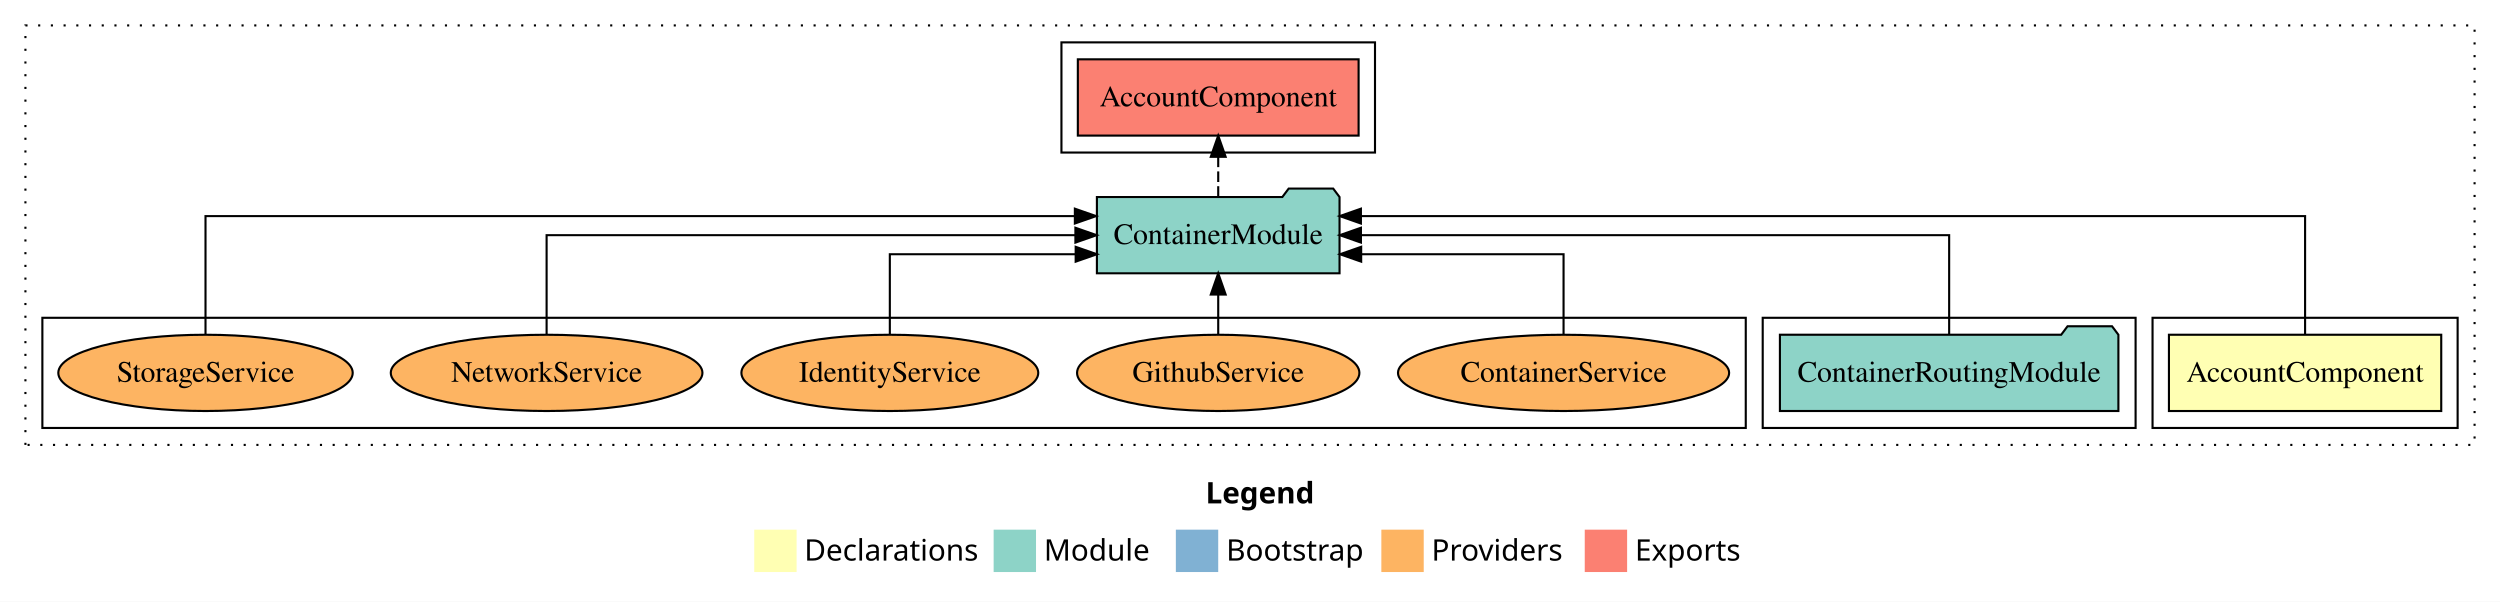
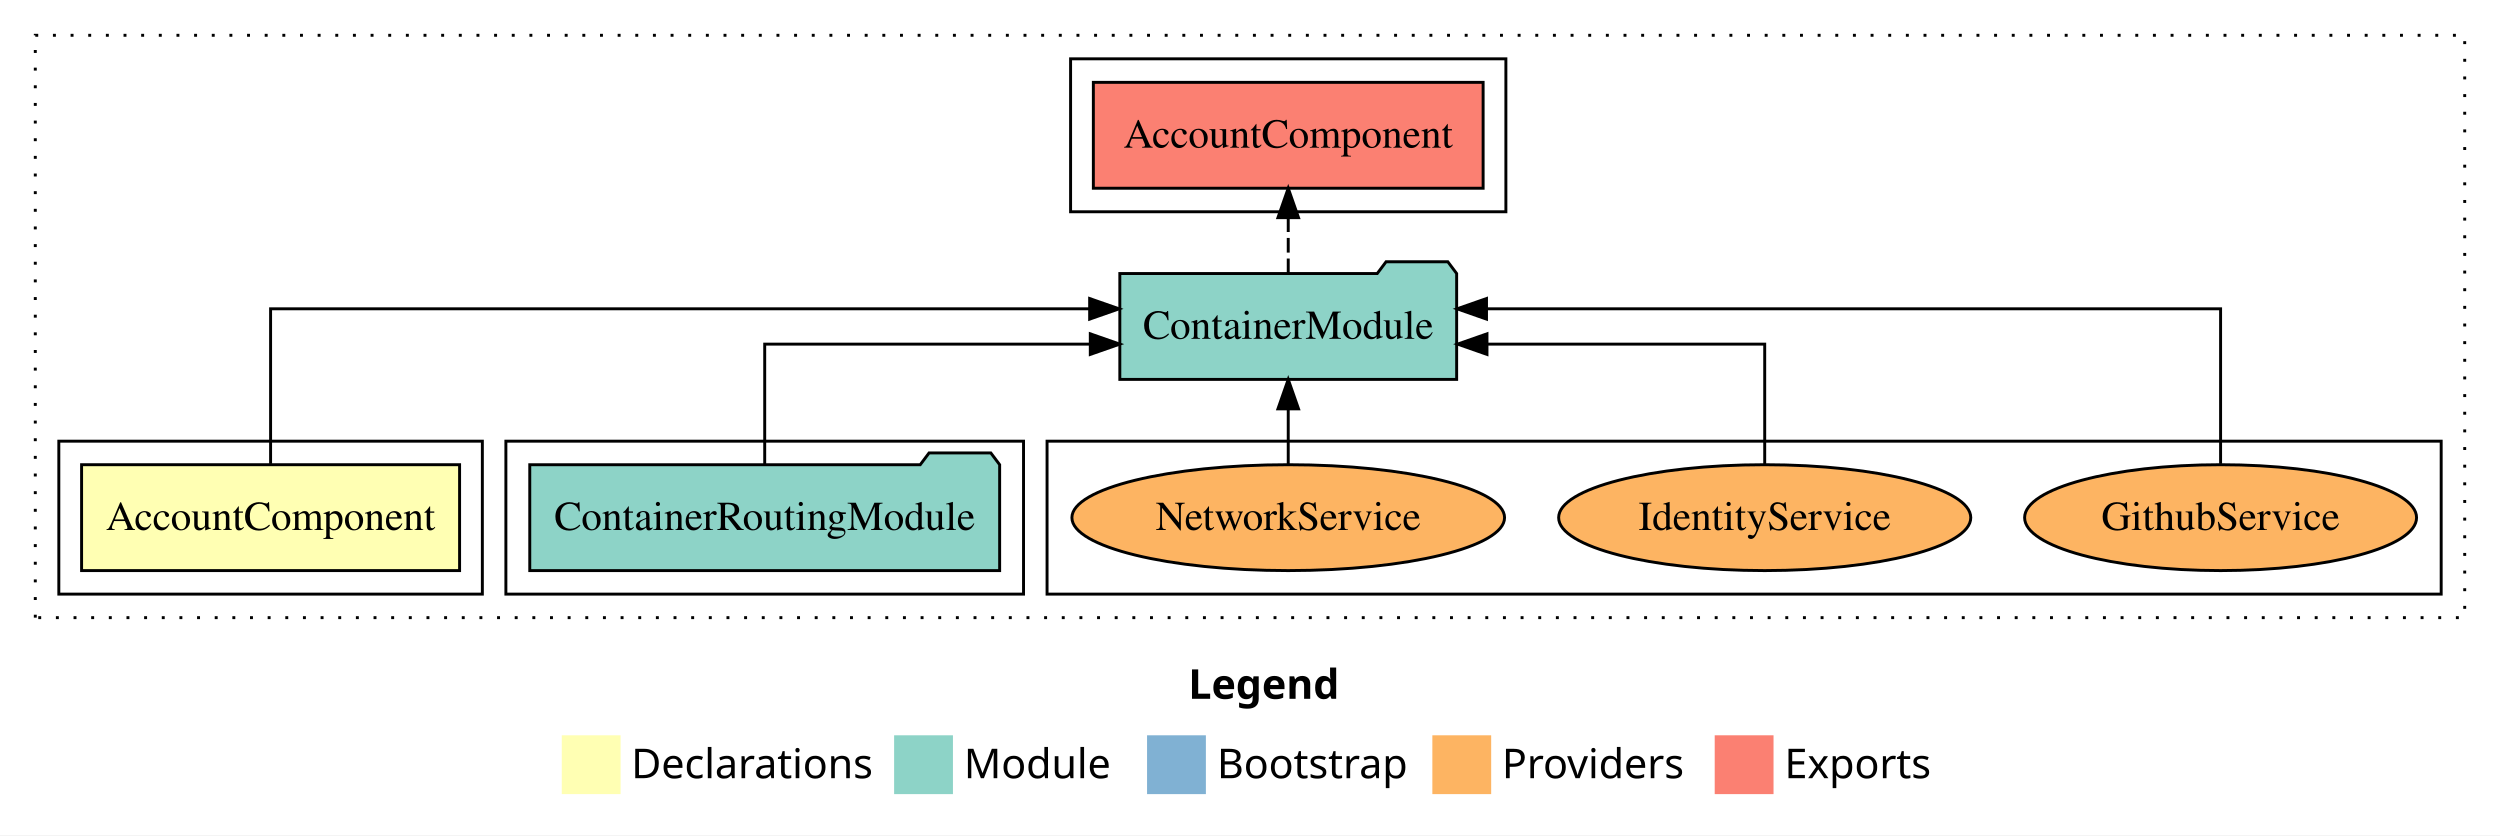
- <svg xmlns="http://www.w3.org/2000/svg" width="1180pt" height="284pt" viewBox="0.00 0.00 1180.00 284.00">
+ <svg xmlns="http://www.w3.org/2000/svg" width="850pt" height="284pt" viewBox="0.00 0.00 850.00 284.00">
  <g id="graph0" class="graph" transform="scale(1 1) rotate(0) translate(4 280)">
-     <polygon fill="white" stroke="transparent" points="-4,4 -4,-280 1176,-280 1176,4 -4,4" />
-     <text text-anchor="start" x="565.01" y="-42.4" font-family="sans-serif" font-weight="bold" font-size="14.00">Legend</text>
-     <polygon fill="#ffffb3" stroke="transparent" points="352,-10 352,-30 372,-30 372,-10 352,-10" />
-     <text text-anchor="start" x="375.63" y="-15.4" font-family="sans-serif" font-size="14.00">  Declarations</text>
-     <polygon fill="#8dd3c7" stroke="transparent" points="465,-10 465,-30 485,-30 485,-10 465,-10" />
-     <text text-anchor="start" x="488.73" y="-15.4" font-family="sans-serif" font-size="14.00">  Module</text>
-     <polygon fill="#80b1d3" stroke="transparent" points="551,-10 551,-30 571,-30 571,-10 551,-10" />
-     <text text-anchor="start" x="574.78" y="-15.4" font-family="sans-serif" font-size="14.00">  Bootstrap</text>
-     <polygon fill="#fdb462" stroke="transparent" points="648,-10 648,-30 668,-30 668,-10 648,-10" />
-     <text text-anchor="start" x="671.67" y="-15.4" font-family="sans-serif" font-size="14.00">  Providers</text>
-     <polygon fill="#fb8072" stroke="transparent" points="744,-10 744,-30 764,-30 764,-10 744,-10" />
-     <text text-anchor="start" x="767.73" y="-15.4" font-family="sans-serif" font-size="14.00">  Exports</text>
+     <polygon fill="white" stroke="transparent" points="-4,4 -4,-280 846,-280 846,4 -4,4" />
+     <text text-anchor="start" x="400.01" y="-42.4" font-family="sans-serif" font-weight="bold" font-size="14.00">Legend</text>
+     <polygon fill="#ffffb3" stroke="transparent" points="187,-10 187,-30 207,-30 207,-10 187,-10" />
+     <text text-anchor="start" x="210.63" y="-15.4" font-family="sans-serif" font-size="14.00">  Declarations</text>
+     <polygon fill="#8dd3c7" stroke="transparent" points="300,-10 300,-30 320,-30 320,-10 300,-10" />
+     <text text-anchor="start" x="323.73" y="-15.4" font-family="sans-serif" font-size="14.00">  Module</text>
+     <polygon fill="#80b1d3" stroke="transparent" points="386,-10 386,-30 406,-30 406,-10 386,-10" />
+     <text text-anchor="start" x="409.78" y="-15.4" font-family="sans-serif" font-size="14.00">  Bootstrap</text>
+     <polygon fill="#fdb462" stroke="transparent" points="483,-10 483,-30 503,-30 503,-10 483,-10" />
+     <text text-anchor="start" x="506.67" y="-15.4" font-family="sans-serif" font-size="14.00">  Providers</text>
+     <polygon fill="#fb8072" stroke="transparent" points="579,-10 579,-30 599,-30 599,-10 579,-10" />
+     <text text-anchor="start" x="602.73" y="-15.4" font-family="sans-serif" font-size="14.00">  Exports</text>
    <g id="clust1" class="cluster">
-       <polygon fill="none" stroke="black" stroke-dasharray="1,5" points="8,-70 8,-268 1164,-268 1164,-70 8,-70" />
+       <polygon fill="none" stroke="black" stroke-dasharray="1,5" points="8,-70 8,-268 834,-268 834,-70 8,-70" />
+     </g>
+     <g id="clust7" class="cluster">
+       <polygon fill="none" stroke="black" points="352,-78 352,-130 826,-130 826,-78 352,-78" />
+     </g>
+     <g id="clust4" class="cluster">
+       <polygon fill="none" stroke="black" points="168,-78 168,-130 344,-130 344,-78 168,-78" />
    </g>
    <g id="clust2" class="cluster">
-       <polygon fill="none" stroke="black" points="1012,-78 1012,-130 1156,-130 1156,-78 1012,-78" />
+       <polygon fill="none" stroke="black" points="16,-78 16,-130 160,-130 160,-78 16,-78" />
    </g>
    <g id="clust5" class="cluster">
-       <polygon fill="none" stroke="black" points="497,-208 497,-260 645,-260 645,-208 497,-208" />
-     </g>
-     <g id="clust4" class="cluster">
-       <polygon fill="none" stroke="black" points="828,-78 828,-130 1004,-130 1004,-78 828,-78" />
-     </g>
-     <g id="clust7" class="cluster">
-       <polygon fill="none" stroke="black" points="16,-78 16,-130 820,-130 820,-78 16,-78" />
+       <polygon fill="none" stroke="black" points="360,-208 360,-260 508,-260 508,-208 360,-208" />
    </g>
    <g id="node1" class="node">
-       <polygon fill="#ffffb3" stroke="black" points="1148.26,-122 1019.74,-122 1019.74,-86 1148.26,-86 1148.26,-122" />
-       <text text-anchor="middle" x="1084" y="-99.8" font-family="Times,serif" font-size="14.00">AccountComponent</text>
+       <polygon fill="#ffffb3" stroke="black" points="152.26,-122 23.74,-122 23.74,-86 152.26,-86 152.26,-122" />
+       <text text-anchor="middle" x="88" y="-99.8" font-family="Times,serif" font-size="14.00">AccountComponent</text>
    </g>
    <g id="node2" class="node">
-       <polygon fill="#8dd3c7" stroke="black" points="628.26,-187 625.26,-191 604.26,-191 601.26,-187 513.74,-187 513.74,-151 628.26,-151 628.26,-187" />
-       <text text-anchor="middle" x="571" y="-164.8" font-family="Times,serif" font-size="14.00">ContainerModule</text>
+       <polygon fill="#8dd3c7" stroke="black" points="491.26,-187 488.26,-191 467.26,-191 464.26,-187 376.74,-187 376.74,-151 491.26,-151 491.26,-187" />
+       <text text-anchor="middle" x="434" y="-164.8" font-family="Times,serif" font-size="14.00">ContainerModule</text>
    </g>
    <g id="edge1" class="edge">
-       <path fill="none" stroke="black" d="M1084,-122.29C1084,-144.21 1084,-178 1084,-178 1084,-178 638.35,-178 638.35,-178" />
-       <polygon fill="black" stroke="black" points="638.35,-174.5 628.35,-178 638.35,-181.5 638.35,-174.5" />
+       <path fill="none" stroke="black" d="M88,-122.28C88,-143.32 88,-175 88,-175 88,-175 366.48,-175 366.48,-175" />
+       <polygon fill="black" stroke="black" points="366.48,-178.5 376.48,-175 366.48,-171.5 366.48,-178.5" />
    </g>
    <g id="node4" class="node">
-       <polygon fill="#fb8072" stroke="black" points="637.26,-252 504.74,-252 504.74,-216 637.26,-216 637.26,-252" />
-       <text text-anchor="middle" x="571" y="-229.8" font-family="Times,serif" font-size="14.00">AccountComponent </text>
+       <polygon fill="#fb8072" stroke="black" points="500.26,-252 367.74,-252 367.74,-216 500.26,-216 500.26,-252" />
+       <text text-anchor="middle" x="434" y="-229.8" font-family="Times,serif" font-size="14.00">AccountComponent </text>
    </g>
    <g id="edge3" class="edge">
-       <path fill="none" stroke="black" stroke-dasharray="5,2" d="M571,-187.11C571,-187.11 571,-205.99 571,-205.99" />
-       <polygon fill="black" stroke="black" points="567.5,-205.99 571,-215.99 574.5,-205.99 567.5,-205.99" />
+       <path fill="none" stroke="black" stroke-dasharray="5,2" d="M434,-187.11C434,-187.11 434,-205.99 434,-205.99" />
+       <polygon fill="black" stroke="black" points="430.5,-205.99 434,-215.99 437.5,-205.99 430.5,-205.99" />
    </g>
    <g id="node3" class="node">
-       <polygon fill="#8dd3c7" stroke="black" points="995.88,-122 992.88,-126 971.88,-126 968.88,-122 836.12,-122 836.12,-86 995.88,-86 995.88,-122" />
-       <text text-anchor="middle" x="916" y="-99.8" font-family="Times,serif" font-size="14.00">ContainerRoutingModule</text>
+       <polygon fill="#8dd3c7" stroke="black" points="335.88,-122 332.88,-126 311.88,-126 308.88,-122 176.12,-122 176.12,-86 335.88,-86 335.88,-122" />
+       <text text-anchor="middle" x="256" y="-99.8" font-family="Times,serif" font-size="14.00">ContainerRoutingModule</text>
    </g>
    <g id="edge2" class="edge">
-       <path fill="none" stroke="black" d="M916,-122.11C916,-141.34 916,-169 916,-169 916,-169 638.36,-169 638.36,-169" />
-       <polygon fill="black" stroke="black" points="638.36,-165.5 628.36,-169 638.36,-172.5 638.36,-165.5" />
+       <path fill="none" stroke="black" d="M256,-122.02C256,-139.37 256,-163 256,-163 256,-163 366.7,-163 366.7,-163" />
+       <polygon fill="black" stroke="black" points="366.7,-166.5 376.7,-163 366.7,-159.5 366.7,-166.5" />
    </g>
    <g id="node5" class="node">
-       <ellipse fill="#fdb462" stroke="black" cx="734" cy="-104" rx="78.15" ry="18" />
-       <text text-anchor="middle" x="734" y="-99.8" font-family="Times,serif" font-size="14.00">ContainerService</text>
+       <ellipse fill="#fdb462" stroke="black" cx="751" cy="-104" rx="66.63" ry="18" />
+       <text text-anchor="middle" x="751" y="-99.8" font-family="Times,serif" font-size="14.00">GithubService</text>
    </g>
    <g id="edge4" class="edge">
-       <path fill="none" stroke="black" d="M734,-122.03C734,-138.4 734,-160 734,-160 734,-160 638.47,-160 638.47,-160" />
-       <polygon fill="black" stroke="black" points="638.47,-156.5 628.47,-160 638.47,-163.5 638.47,-156.5" />
+       <path fill="none" stroke="black" d="M751,-122.28C751,-143.32 751,-175 751,-175 751,-175 501.41,-175 501.41,-175" />
+       <polygon fill="black" stroke="black" points="501.41,-171.5 491.41,-175 501.41,-178.5 501.41,-171.5" />
    </g>
    <g id="node6" class="node">
-       <ellipse fill="#fdb462" stroke="black" cx="571" cy="-104" rx="66.63" ry="18" />
-       <text text-anchor="middle" x="571" y="-99.8" font-family="Times,serif" font-size="14.00">GithubService</text>
+       <ellipse fill="#fdb462" stroke="black" cx="596" cy="-104" rx="70.06" ry="18" />
+       <text text-anchor="middle" x="596" y="-99.8" font-family="Times,serif" font-size="14.00">IdentityService</text>
    </g>
    <g id="edge5" class="edge">
-       <path fill="none" stroke="black" d="M571,-122.11C571,-122.11 571,-140.99 571,-140.99" />
-       <polygon fill="black" stroke="black" points="567.5,-140.99 571,-150.99 574.5,-140.99 567.5,-140.99" />
+       <path fill="none" stroke="black" d="M596,-122.02C596,-139.37 596,-163 596,-163 596,-163 501.57,-163 501.57,-163" />
+       <polygon fill="black" stroke="black" points="501.57,-159.5 491.57,-163 501.57,-166.5 501.57,-159.5" />
    </g>
    <g id="node7" class="node">
-       <ellipse fill="#fdb462" stroke="black" cx="416" cy="-104" rx="70.06" ry="18" />
-       <text text-anchor="middle" x="416" y="-99.8" font-family="Times,serif" font-size="14.00">IdentityService</text>
+       <ellipse fill="#fdb462" stroke="black" cx="434" cy="-104" rx="73.55" ry="18" />
+       <text text-anchor="middle" x="434" y="-99.8" font-family="Times,serif" font-size="14.00">NetworkService</text>
    </g>
    <g id="edge6" class="edge">
-       <path fill="none" stroke="black" d="M416,-122.03C416,-138.4 416,-160 416,-160 416,-160 503.72,-160 503.72,-160" />
-       <polygon fill="black" stroke="black" points="503.72,-163.5 513.72,-160 503.72,-156.5 503.72,-163.5" />
-     </g>
-     <g id="node8" class="node">
-       <ellipse fill="#fdb462" stroke="black" cx="254" cy="-104" rx="73.55" ry="18" />
-       <text text-anchor="middle" x="254" y="-99.8" font-family="Times,serif" font-size="14.00">NetworkService</text>
-     </g>
-     <g id="edge7" class="edge">
-       <path fill="none" stroke="black" d="M254,-122.11C254,-141.34 254,-169 254,-169 254,-169 503.59,-169 503.59,-169" />
-       <polygon fill="black" stroke="black" points="503.59,-172.5 513.59,-169 503.59,-165.5 503.59,-172.5" />
-     </g>
-     <g id="node9" class="node">
-       <ellipse fill="#fdb462" stroke="black" cx="93" cy="-104" rx="69.48" ry="18" />
-       <text text-anchor="middle" x="93" y="-99.8" font-family="Times,serif" font-size="14.00">StorageService</text>
-     </g>
-     <g id="edge8" class="edge">
-       <path fill="none" stroke="black" d="M93,-122.29C93,-144.21 93,-178 93,-178 93,-178 503.34,-178 503.34,-178" />
-       <polygon fill="black" stroke="black" points="503.34,-181.5 513.34,-178 503.34,-174.5 503.34,-181.5" />
+       <path fill="none" stroke="black" d="M434,-122.11C434,-122.11 434,-140.99 434,-140.99" />
+       <polygon fill="black" stroke="black" points="430.5,-140.99 434,-150.99 437.5,-140.99 430.5,-140.99" />
    </g>
  </g>
</svg>
